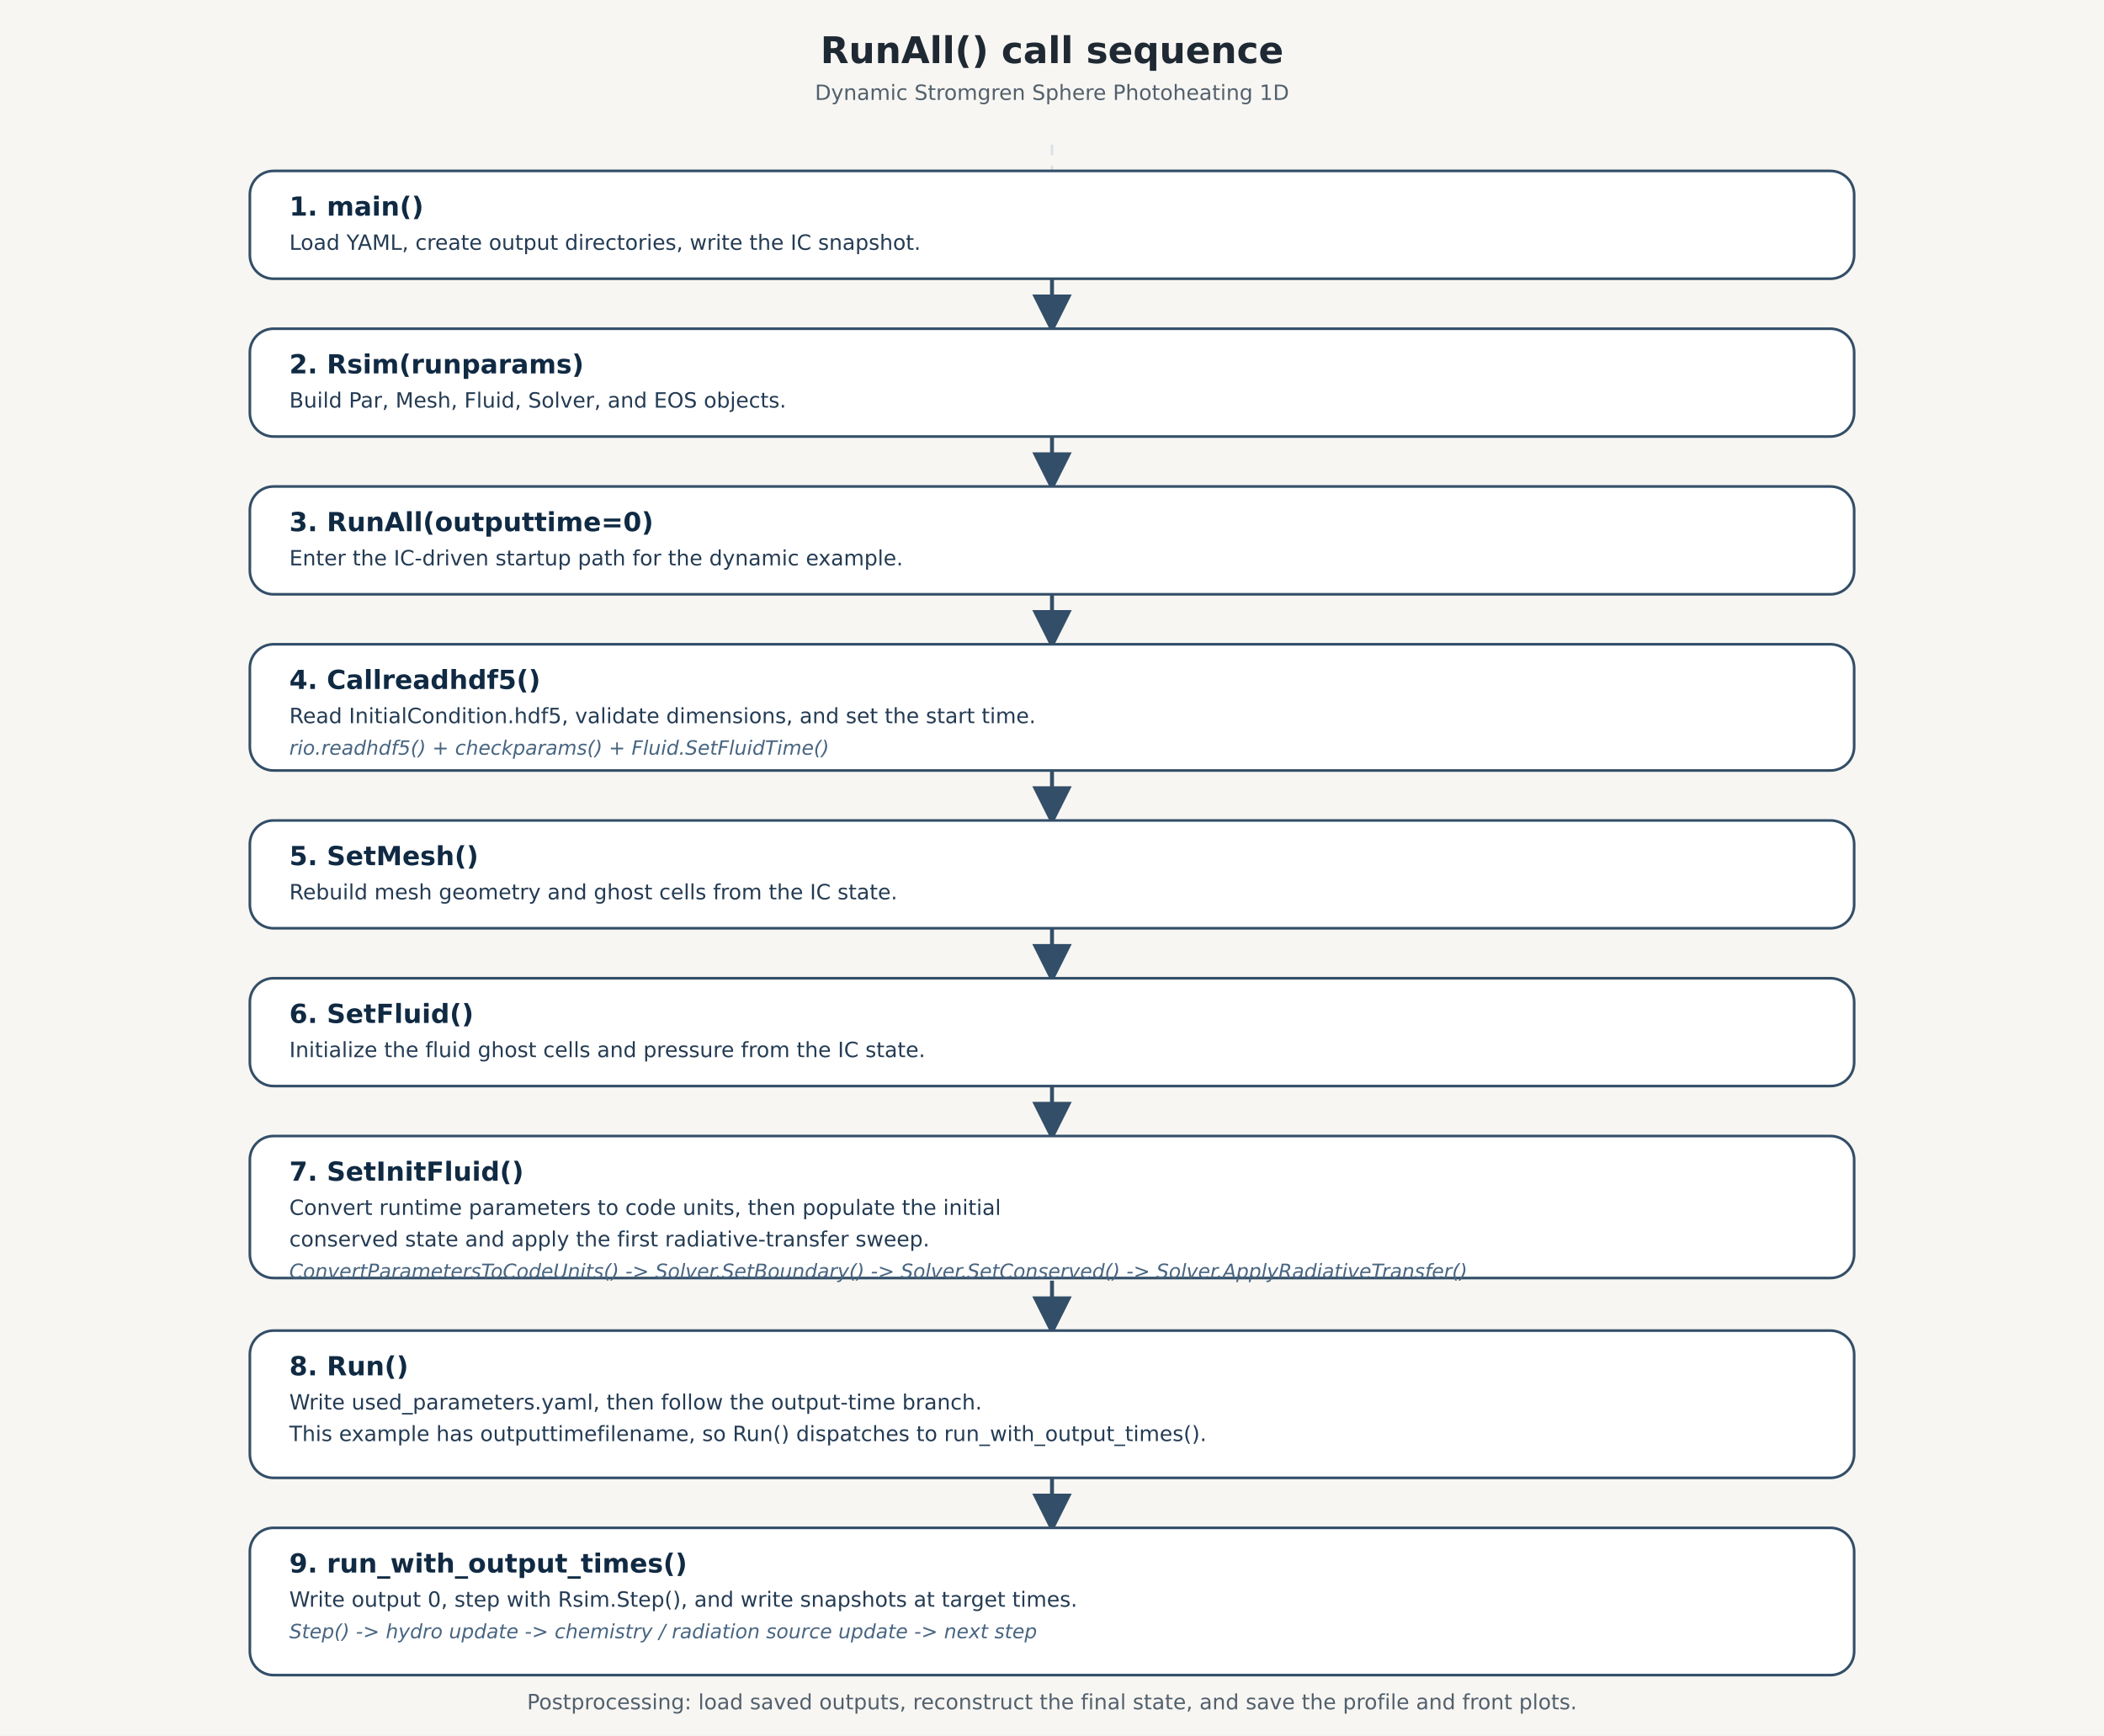
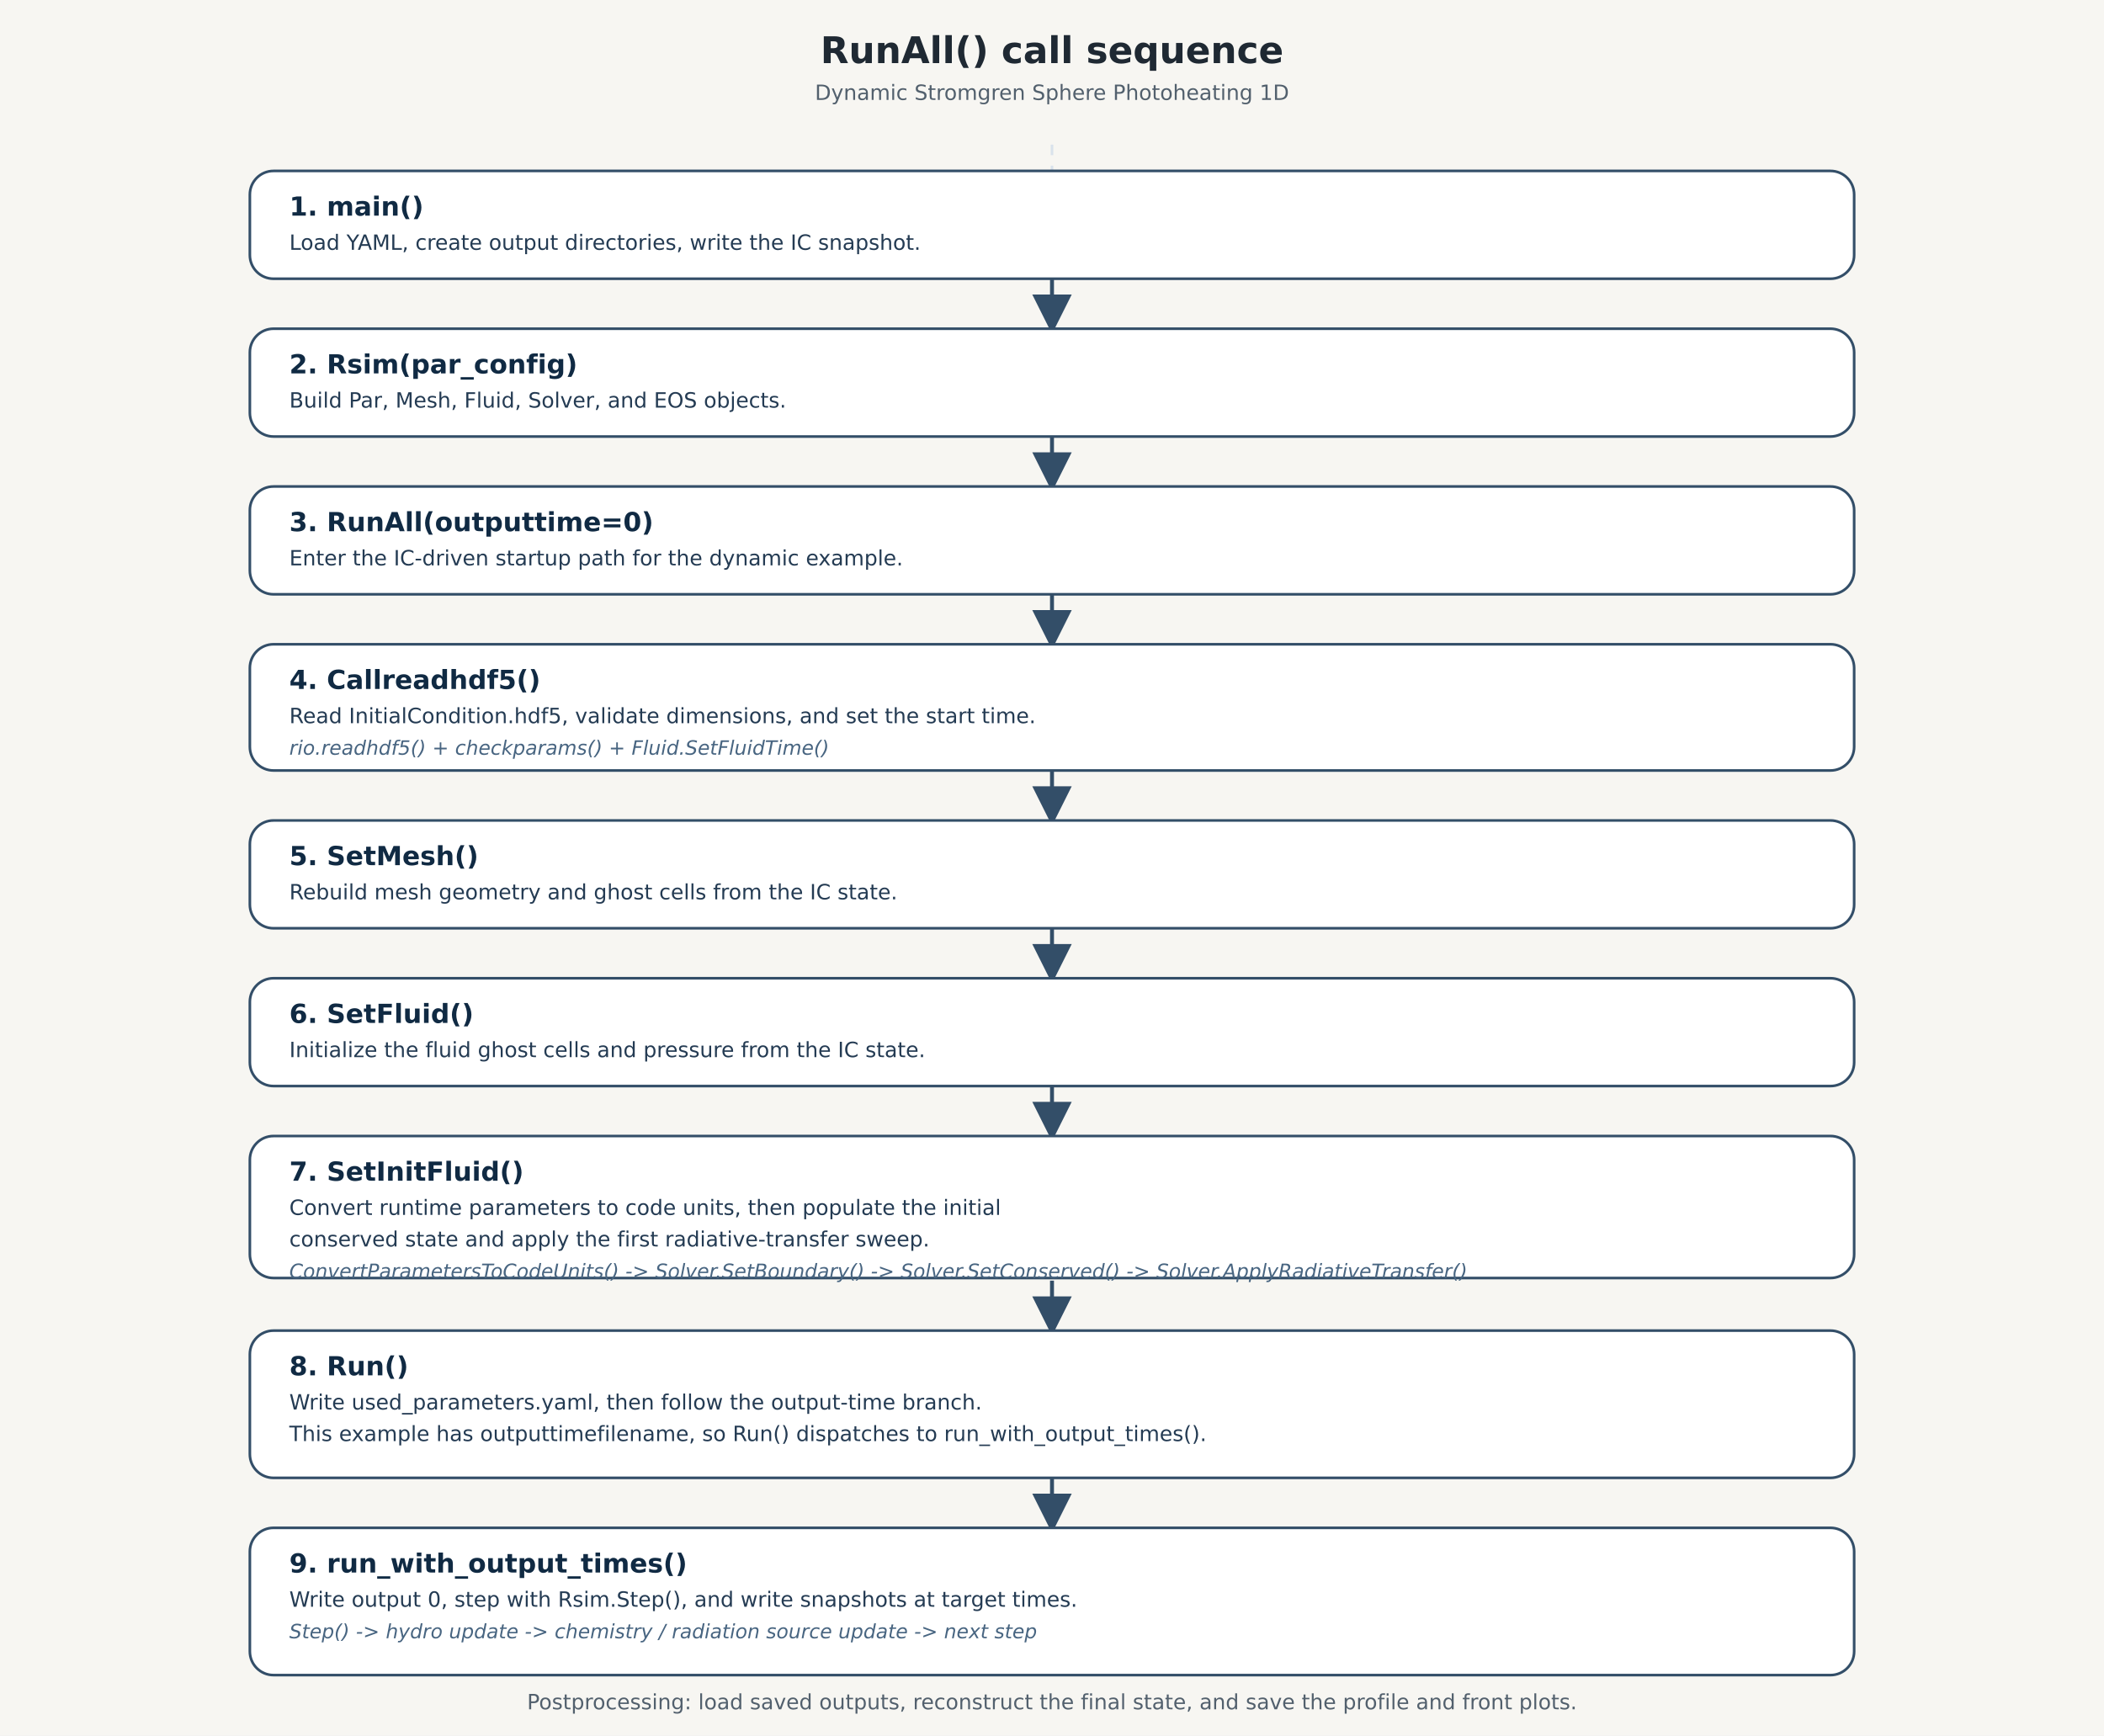
<svg xmlns="http://www.w3.org/2000/svg" width="1600" height="1320" viewBox="0 0 1600 1320" role="img" aria-labelledby="title desc">
  <defs>
    <style>
      .bg { fill: #f7f6f2; }
      .title { font: 700 28px "DejaVu Sans", Arial, sans-serif; fill: #1f2933; }
      .subtitle { font: 400 16px "DejaVu Sans", Arial, sans-serif; fill: #52606d; }
      .box { fill: #ffffff; stroke: #334e68; stroke-width: 2; rx: 18; ry: 18; }
      .step { font: 700 20px "DejaVu Sans", Arial, sans-serif; fill: #102a43; }
      .body { font: 400 16px "DejaVu Sans", Arial, sans-serif; fill: #243b53; }
      .note { font: italic 15px "DejaVu Sans", Arial, sans-serif; fill: #486581; }
      .arrow { stroke: #334e68; stroke-width: 3; fill: none; marker-end: url(#arrowhead); }
      .lane { stroke: #d9e2ec; stroke-width: 2; stroke-dasharray: 8 8; }
    </style>
    <marker id="arrowhead" markerWidth="10" markerHeight="10" refX="8" refY="5" orient="auto" markerUnits="strokeWidth">
      <path d="M 0 0 L 10 5 L 0 10 z" fill="#334e68" />
    </marker>
  </defs>
  <rect class="bg" x="0" y="0" width="1600" height="1320" />
  <text class="title" x="800" y="48" text-anchor="middle">RunAll() call sequence</text>
  <text class="subtitle" x="800" y="76" text-anchor="middle">Dynamic Stromgren Sphere Photoheating 1D</text>
  <line class="lane" x1="800" y1="110" x2="800" y2="1230" />
  <rect class="box" x="190" y="130" width="1220" height="82" />
  <text class="step" x="220" y="164">1. main()</text>
  <text class="body" x="220" y="190">Load YAML, create output directories, write the IC snapshot.</text>
  <path class="arrow" d="M 800 212 L 800 248" />
  <rect class="box" x="190" y="250" width="1220" height="82" />
-   <text class="step" x="220" y="284">2. Rsim(runparams)</text>
+   <text class="step" x="220" y="284">2. Rsim(par_config)</text>
  <text class="body" x="220" y="310">Build Par, Mesh, Fluid, Solver, and EOS objects.</text>
  <path class="arrow" d="M 800 332 L 800 368" />
  <rect class="box" x="190" y="370" width="1220" height="82" />
  <text class="step" x="220" y="404">3. RunAll(outputtime=0)</text>
  <text class="body" x="220" y="430">Enter the IC-driven startup path for the dynamic example.</text>
  <path class="arrow" d="M 800 452 L 800 488" />
  <rect class="box" x="190" y="490" width="1220" height="96" />
  <text class="step" x="220" y="524">4. Callreadhdf5()</text>
  <text class="body" x="220" y="550">Read InitialCondition.hdf5, validate dimensions, and set the start time.</text>
  <text class="note" x="220" y="574">rio.readhdf5() + checkparams() + Fluid.SetFluidTime()</text>
  <path class="arrow" d="M 800 586 L 800 622" />
  <rect class="box" x="190" y="624" width="1220" height="82" />
  <text class="step" x="220" y="658">5. SetMesh()</text>
  <text class="body" x="220" y="684">Rebuild mesh geometry and ghost cells from the IC state.</text>
  <path class="arrow" d="M 800 706 L 800 742" />
  <rect class="box" x="190" y="744" width="1220" height="82" />
  <text class="step" x="220" y="778">6. SetFluid()</text>
  <text class="body" x="220" y="804">Initialize the fluid ghost cells and pressure from the IC state.</text>
  <path class="arrow" d="M 800 826 L 800 862" />
  <rect class="box" x="190" y="864" width="1220" height="108" />
  <text class="step" x="220" y="898">7. SetInitFluid()</text>
  <text class="body" x="220" y="924">Convert runtime parameters to code units, then populate the initial</text>
  <text class="body" x="220" y="948">conserved state and apply the first radiative-transfer sweep.</text>
  <text class="note" x="220" y="972">ConvertParametersToCodeUnits() -&gt; Solver.SetBoundary() -&gt; Solver.SetConserved() -&gt; Solver.ApplyRadiativeTransfer()</text>
  <path class="arrow" d="M 800 974 L 800 1010" />
  <rect class="box" x="190" y="1012" width="1220" height="112" />
  <text class="step" x="220" y="1046">8. Run()</text>
  <text class="body" x="220" y="1072">Write used_parameters.yaml, then follow the output-time branch.</text>
  <text class="body" x="220" y="1096">This example has outputtimefilename, so Run() dispatches to run_with_output_times().</text>
  <path class="arrow" d="M 800 1124 L 800 1160" />
  <rect class="box" x="190" y="1162" width="1220" height="112" />
  <text class="step" x="220" y="1196">9. run_with_output_times()</text>
  <text class="body" x="220" y="1222">Write output 0, step with Rsim.Step(), and write snapshots at target times.</text>
  <text class="note" x="220" y="1246">Step() -&gt; hydro update -&gt; chemistry / radiation source update -&gt; next step</text>
  <text class="subtitle" x="800" y="1300" text-anchor="middle">Postprocessing: load saved outputs, reconstruct the final state, and save the profile and front plots.</text>
</svg>
